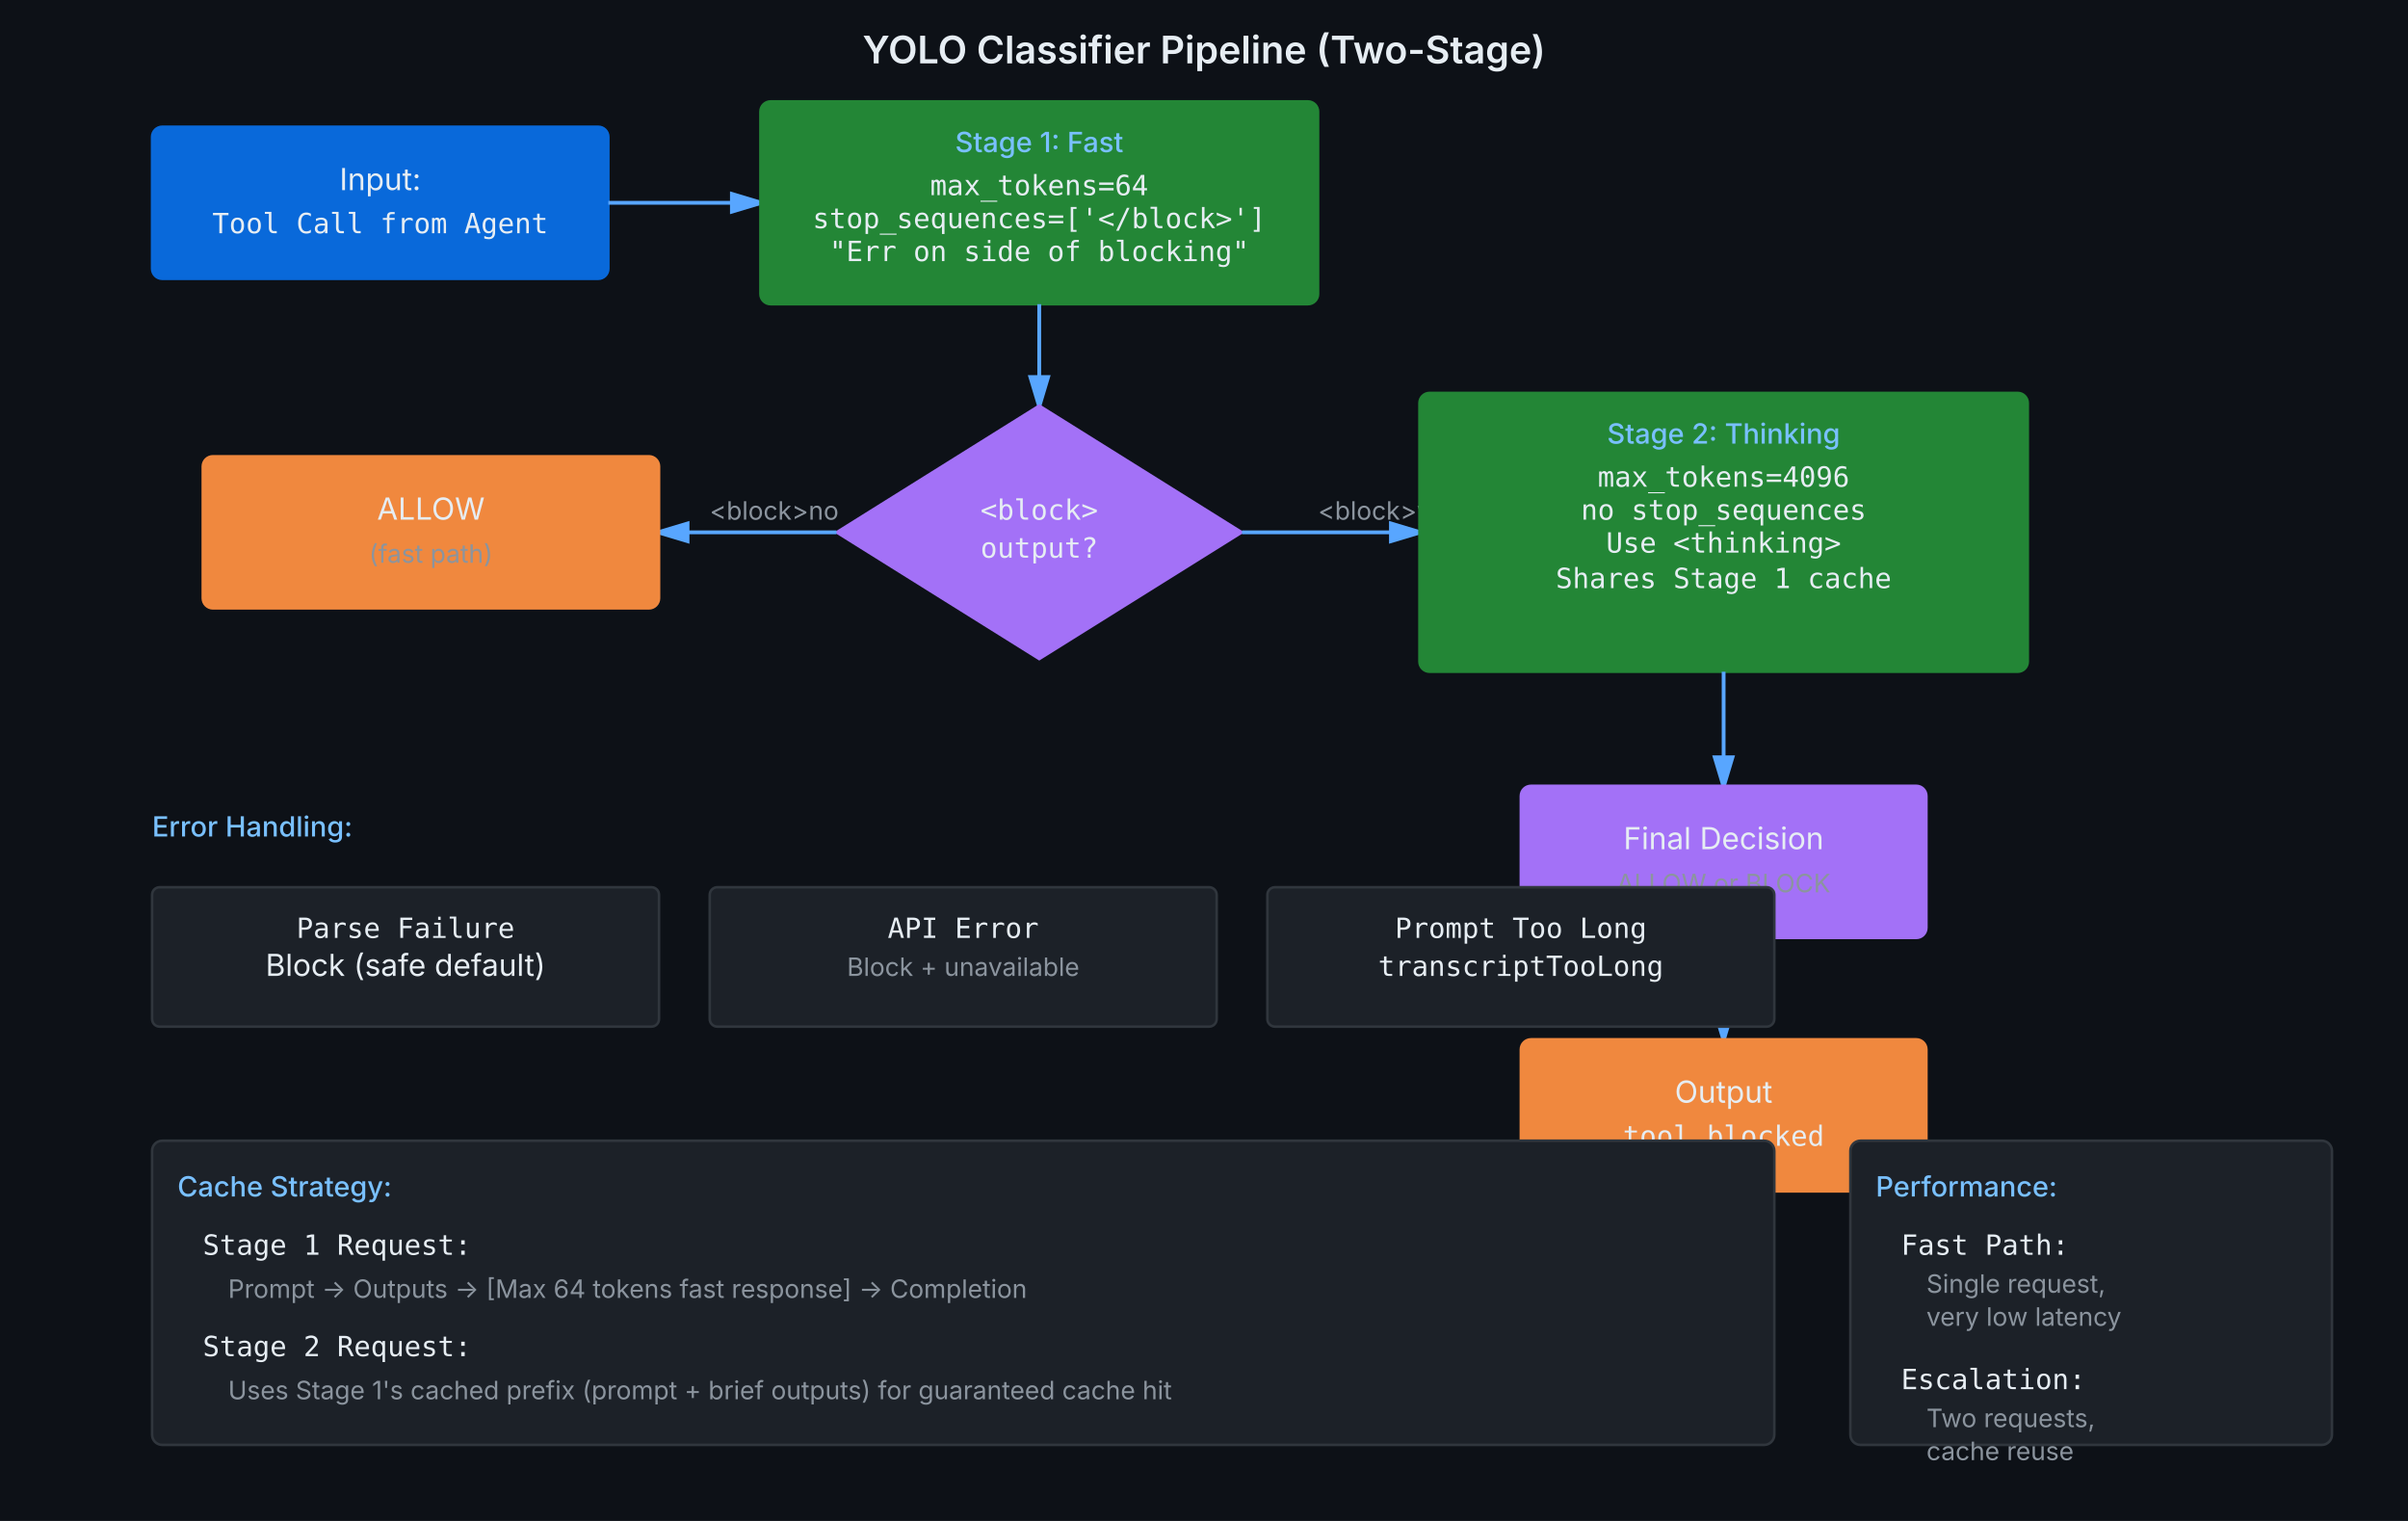
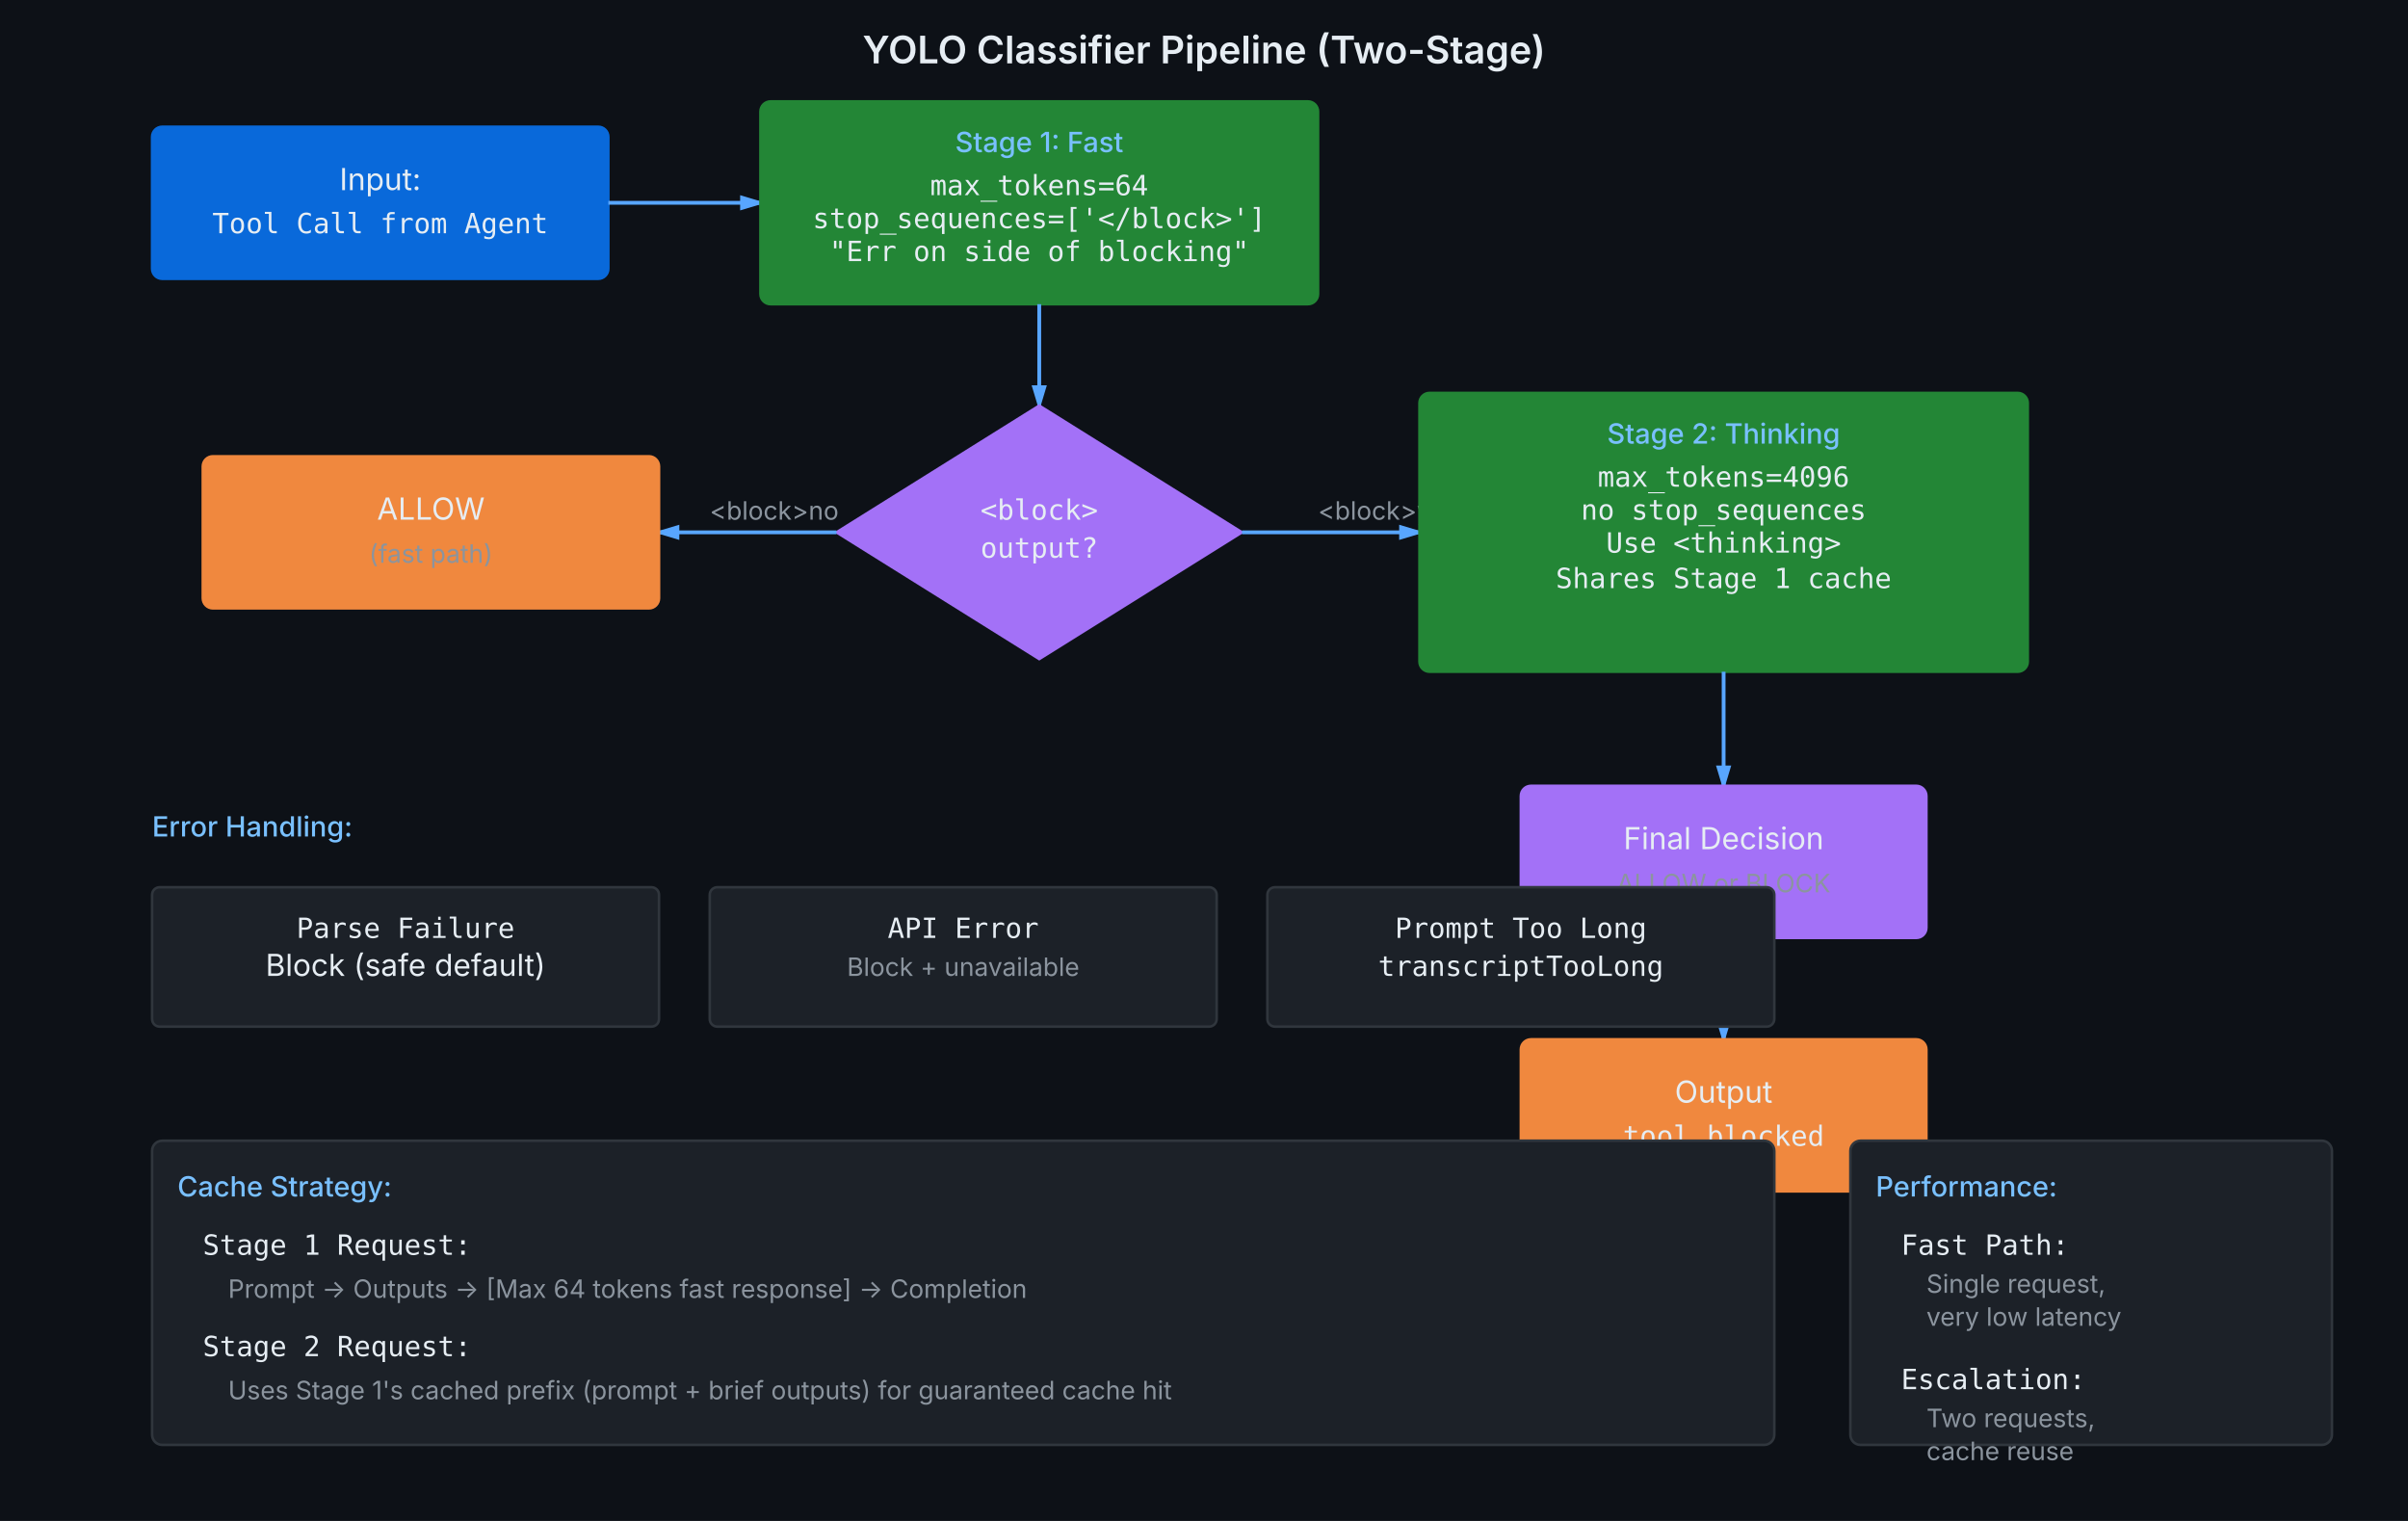
<svg xmlns="http://www.w3.org/2000/svg" viewBox="0 0 950 600" width="950" height="600">
  <defs>
    <style>
      .bg { fill: #0d1117; }
      .text-primary { fill: #e6edf3; font-family: -apple-system, BlinkMacSystemFont, "Segoe UI", sans-serif; font-size: 12px; }
      .text-code { fill: #e6edf3; font-family: "Monaco", "Menlo", "Ubuntu Mono", monospace; font-size: 11px; }
      .text-title { fill: #e6edf3; font-family: -apple-system, BlinkMacSystemFont, "Segoe UI", sans-serif; font-size: 15px; font-weight: 600; }
      .text-small { fill: #8b949e; font-family: -apple-system, BlinkMacSystemFont, "Segoe UI", sans-serif; font-size: 10px; }
      .text-label { fill: #79c0ff; font-family: -apple-system, BlinkMacSystemFont, "Segoe UI", sans-serif; font-size: 11px; font-weight: 500; }
      .box { fill: #1c2128; stroke: #30363d; stroke-width: 1; }
      .box-input { fill: #0969da; stroke: #0969da; stroke-width: 1; }
      .box-stage { fill: #238636; stroke: #238636; stroke-width: 1; }
      .box-output { fill: #f0883e; stroke: #f0883e; stroke-width: 1; }
      .diamond { fill: #a371f7; stroke: #a371f7; stroke-width: 1; }
      .line { stroke: #30363d; stroke-width: 1.5; fill: none; }
      .arrow { stroke: #58a6ff; stroke-width: 1.5; fill: none; }
      .arrow-head { fill: #58a6ff; }
    </style>
  </defs>
  <rect class="bg" width="950" height="600" />
  <text x="475" y="25" class="text-title" text-anchor="middle">YOLO Classifier Pipeline (Two-Stage)</text>
  <rect x="60" y="50" width="180" height="60" class="box-input" rx="4" />
  <text x="150" y="75" class="text-primary" text-anchor="middle">Input:</text>
  <text x="150" y="92" class="text-code" text-anchor="middle">Tool Call from Agent</text>
  <path d="M 240 80 L 300 80" class="arrow" marker-end="url(#arrowhead)" />
  <rect x="300" y="40" width="220" height="80" class="box-stage" rx="4" />
  <text x="410" y="60" class="text-label" text-anchor="middle" font-size="12">Stage 1: Fast</text>
  <text x="410" y="77" class="text-code" text-anchor="middle" font-size="10">max_tokens=64</text>
  <text x="410" y="90" class="text-code" text-anchor="middle" font-size="10">stop_sequences=['&lt;/block&gt;']</text>
  <text x="410" y="103" class="text-code" text-anchor="middle" font-size="9">"Err on side of blocking"</text>
  <path d="M 410 120 L 410 160" class="arrow" marker-end="url(#arrowhead)" />
  <polygon points="410,160 490,210 410,260 330,210" class="diamond" />
  <text x="410" y="205" class="text-code" text-anchor="middle">&lt;block&gt;</text>
  <text x="410" y="220" class="text-code" text-anchor="middle">output?</text>
  <path d="M 330 210 L 260 210" class="arrow" marker-end="url(#arrowhead)" />
  <text x="280" y="205" class="text-small">&lt;block&gt;no</text>
  <rect x="80" y="180" width="180" height="60" class="box-output" rx="4" />
  <text x="170" y="205" class="text-primary" text-anchor="middle">ALLOW</text>
  <text x="170" y="222" class="text-small" text-anchor="middle">(fast path)</text>
  <path d="M 490 210 L 560 210" class="arrow" marker-end="url(#arrowhead)" />
  <text x="520" y="205" class="text-small">&lt;block&gt;yes</text>
  <rect x="560" y="155" width="240" height="110" class="box-stage" rx="4" />
  <text x="680" y="175" class="text-label" text-anchor="middle" font-size="12">Stage 2: Thinking</text>
  <text x="680" y="192" class="text-code" text-anchor="middle" font-size="10">max_tokens=4096</text>
  <text x="680" y="205" class="text-code" text-anchor="middle" font-size="10">no stop_sequences</text>
  <text x="680" y="218" class="text-code" text-anchor="middle" font-size="10">Use &lt;thinking&gt;</text>
  <text x="680" y="232" class="text-code" text-anchor="middle" font-size="9">Shares Stage 1 cache</text>
  <path d="M 680 265 L 680 310" class="arrow" marker-end="url(#arrowhead)" />
  <rect x="600" y="310" width="160" height="60" class="diamond" rx="4" />
  <text x="680" y="335" class="text-primary" text-anchor="middle">Final Decision</text>
  <text x="680" y="352" class="text-small" text-anchor="middle">ALLOW or BLOCK</text>
  <path d="M 680 370 L 680 410" class="arrow" marker-end="url(#arrowhead)" />
  <rect x="600" y="410" width="160" height="60" class="box-output" rx="4" />
  <text x="680" y="435" class="text-primary" text-anchor="middle">Output</text>
  <text x="680" y="452" class="text-code" text-anchor="middle">tool_blocked</text>
  <text x="60" y="330" class="text-label" font-size="12">Error Handling:</text>
  <rect x="60" y="350" width="200" height="55" class="box" rx="3" />
  <text x="160" y="370" class="text-code" text-anchor="middle">Parse Failure</text>
  <text x="160" y="385" class="text-primary" text-anchor="middle">Block (safe default)</text>
  <rect x="280" y="350" width="200" height="55" class="box" rx="3" />
  <text x="380" y="370" class="text-code" text-anchor="middle">API Error</text>
  <text x="380" y="385" class="text-small" text-anchor="middle">Block + unavailable</text>
  <rect x="500" y="350" width="200" height="55" class="box" rx="3" />
  <text x="600" y="370" class="text-code" text-anchor="middle">Prompt Too Long</text>
  <text x="600" y="385" class="text-code" text-anchor="middle">transcriptTooLong</text>
  <rect x="60" y="450" width="640" height="120" class="box" rx="4" stroke="#238636" stroke-width="2" />
  <text x="70" y="472" class="text-label">Cache Strategy:</text>
  <text x="80" y="495" class="text-code">Stage 1 Request:</text>
  <text x="90" y="512" class="text-small">Prompt → Outputs → [Max 64 tokens fast response] → Completion</text>
  <text x="80" y="535" class="text-code">Stage 2 Request:</text>
  <text x="90" y="552" class="text-small">Uses Stage 1's cached prefix (prompt + brief outputs) for guaranteed cache hit</text>
  <rect x="730" y="450" width="190" height="120" class="box" rx="4" stroke="#238636" stroke-width="2" />
  <text x="740" y="472" class="text-label">Performance:</text>
  <text x="750" y="495" class="text-code" font-size="10">Fast Path:</text>
  <text x="760" y="510" class="text-small" font-size="10">Single request,</text>
  <text x="760" y="523" class="text-small" font-size="10">very low latency</text>
  <text x="750" y="548" class="text-code" font-size="10">Escalation:</text>
  <text x="760" y="563" class="text-small" font-size="10">Two requests,</text>
  <text x="760" y="576" class="text-small" font-size="10">cache reuse</text>
  <defs>
-     <marker id="arrowhead" markerWidth="10" markerHeight="10" refX="8" refY="3" orient="auto">
+     <marker id="arrowhead" markerWidth="10" markerHeight="10" refX="8" refY="3" orient="auto" markerUnits="userSpaceOnUse">
      <polygon points="0 0, 10 3, 0 6" class="arrow-head" />
    </marker>
  </defs>
</svg>
